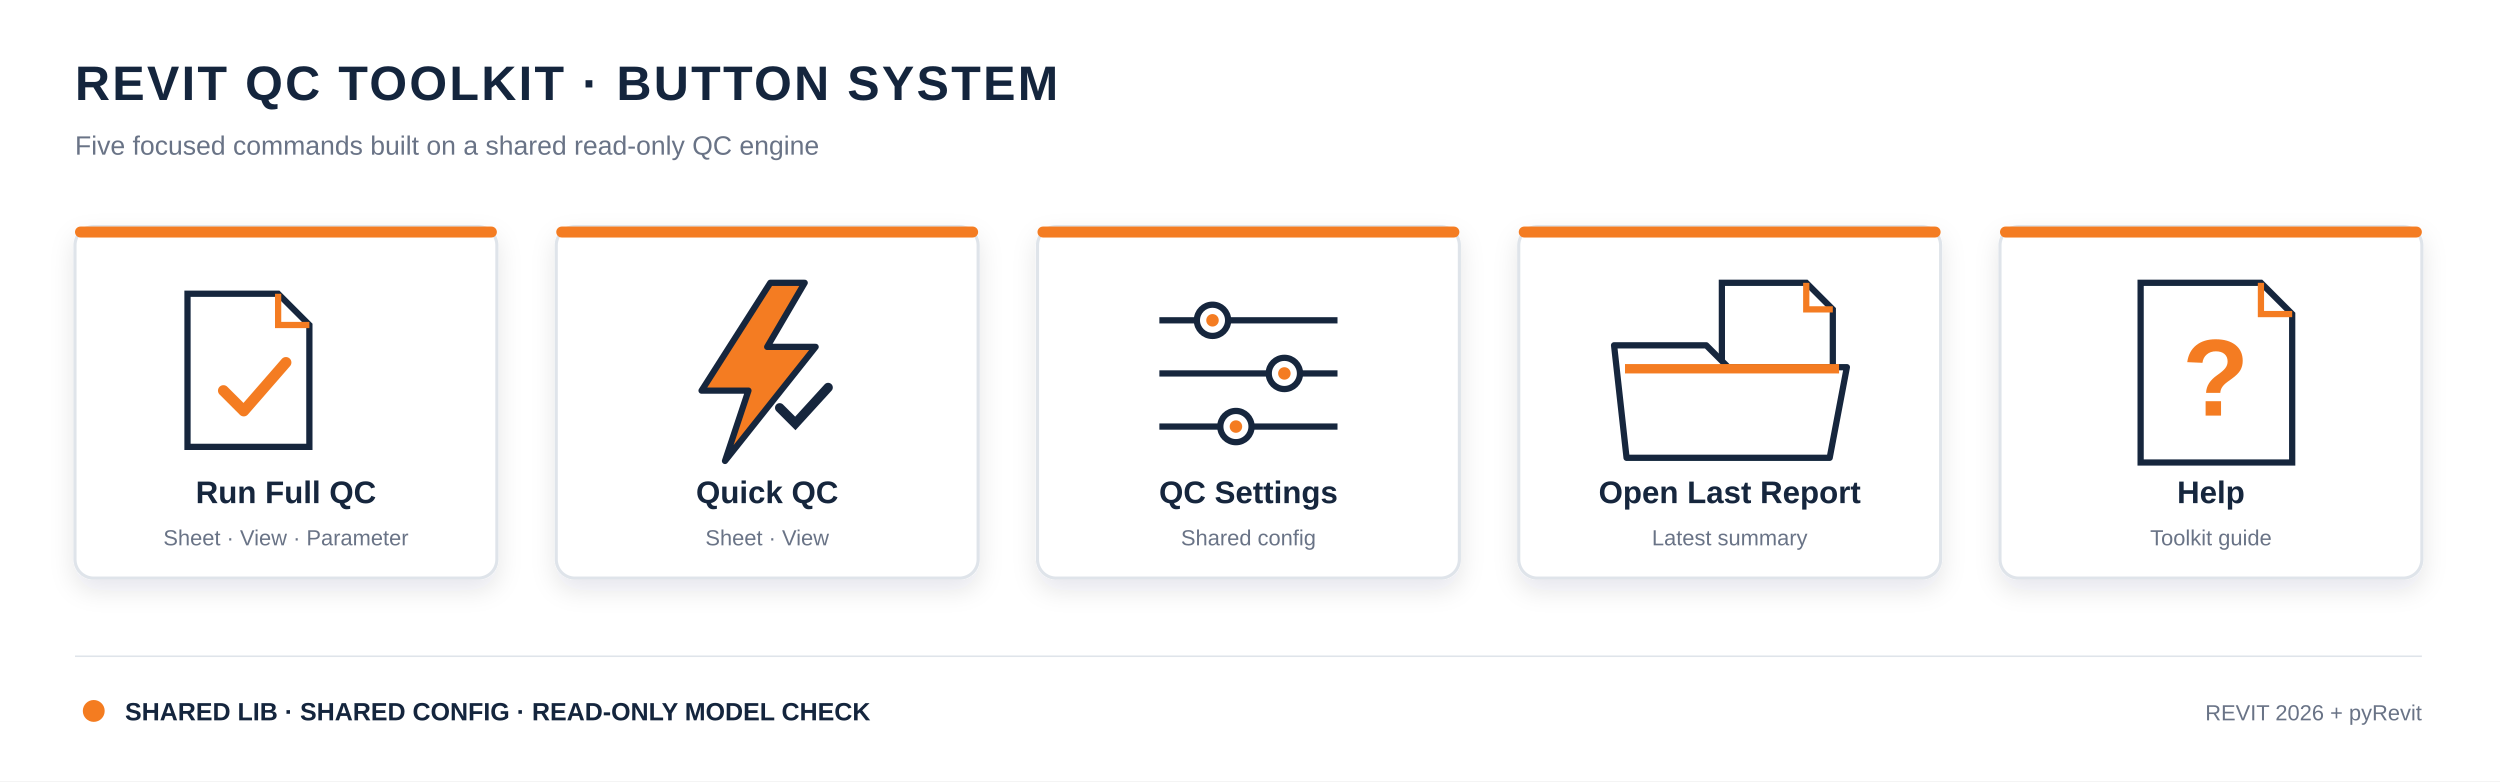
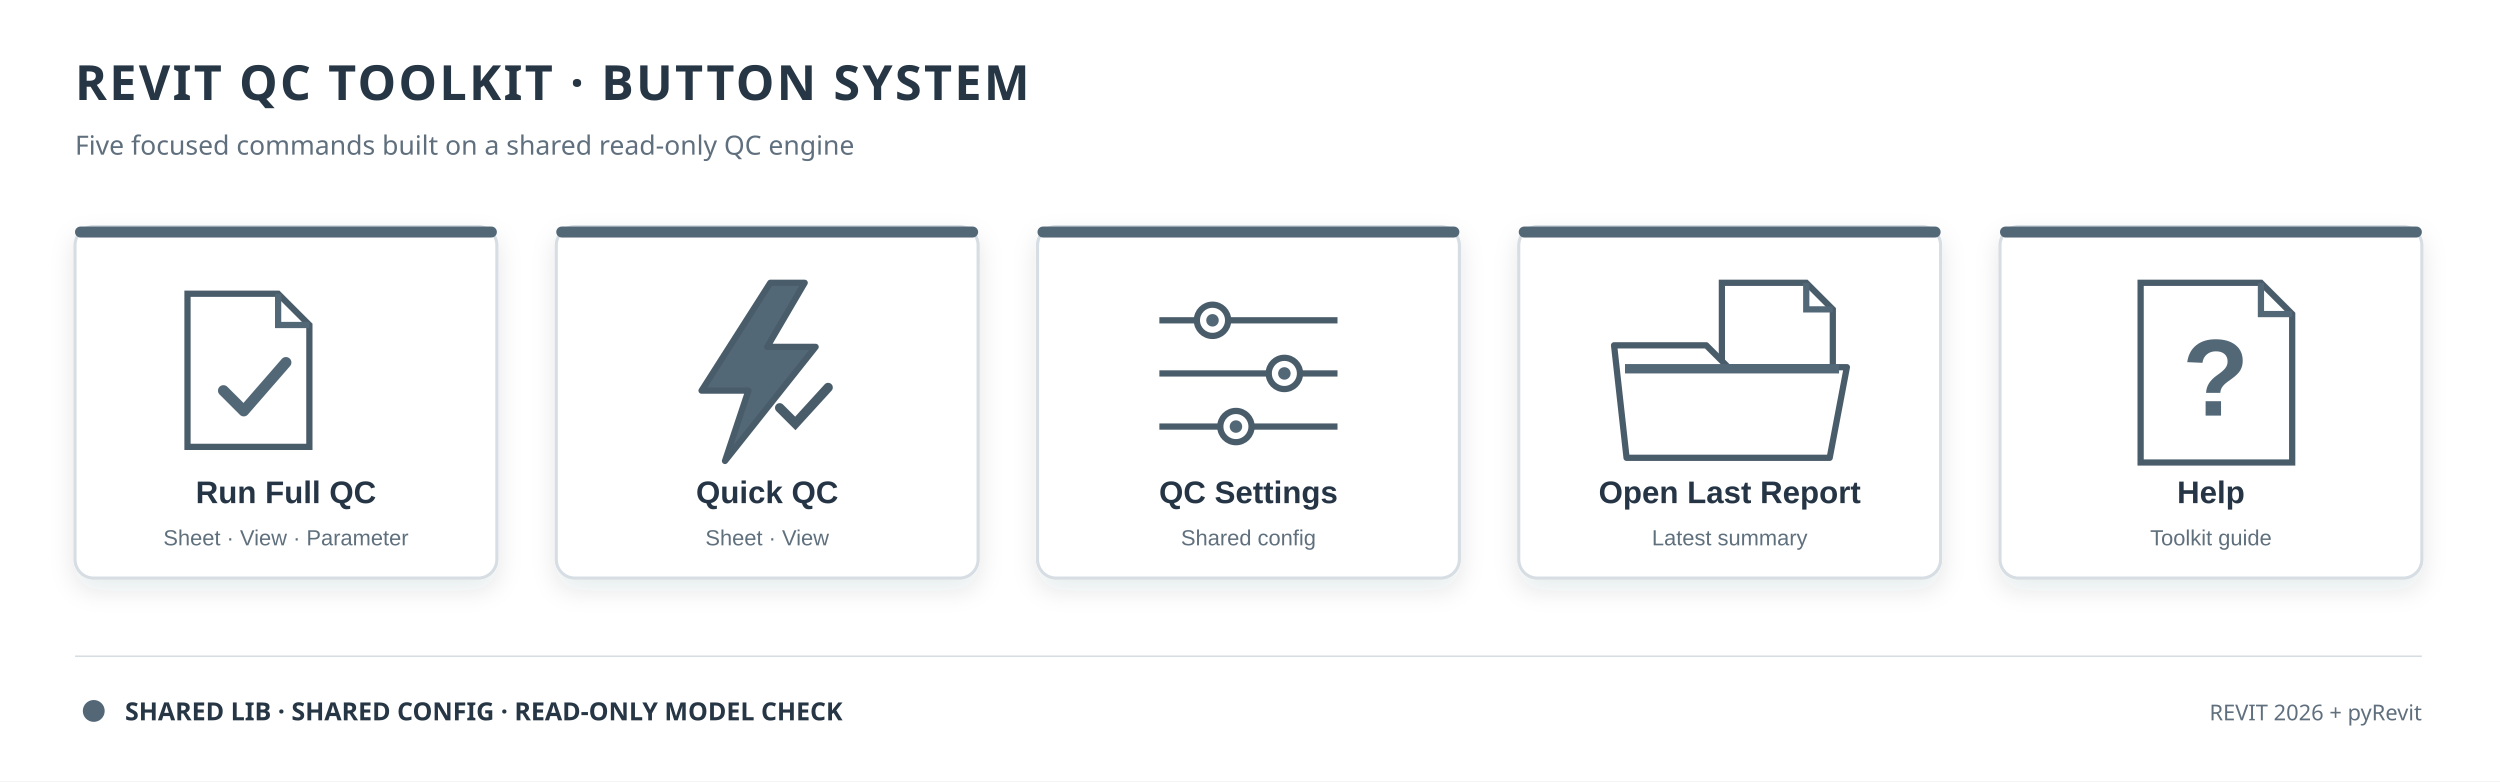
<svg xmlns="http://www.w3.org/2000/svg" width="1600" height="500" viewBox="0 0 1600 500" role="img" aria-labelledby="title desc">
  <defs>
    <filter id="shadow" x="-15%" y="-20%" width="130%" height="160%">
-       <feDropShadow dx="0" dy="7" stdDeviation="8" flood-color="#14253d" flood-opacity="0.10" />
+       <feDropShadow dx="0" dy="7" stdDeviation="8" flood-color="#263645" flood-opacity="0.10" />
    </filter>
  </defs>
  <rect width="1600" height="500" fill="#ffffff" />
-   <text x="48" y="64" fill="#14253d" font-family="Arial, 'Noto Sans KR', sans-serif" font-size="31" font-weight="700" letter-spacing="1.5">REVIT QC TOOLKIT · BUTTON SYSTEM</text>
-   <text x="48" y="99" fill="#697386" font-family="Arial, 'Noto Sans KR', sans-serif" font-size="17">Five focused commands built on a shared read-only QC engine</text>
+   <text x="48" y="64" fill="#263645" font-family="SUIT, Pretendard, 'Malgun Gothic', 'Segoe UI', sans-serif" font-size="31" font-weight="700" letter-spacing="1.5">REVIT QC TOOLKIT · BUTTON SYSTEM</text>
+   <text x="48" y="99" fill="#5F6F7D" font-family="SUIT, Pretendard, 'Malgun Gothic', 'Segoe UI', sans-serif" font-size="17">Five focused commands built on a shared read-only QC engine</text>
  <g font-family="Arial, 'Noto Sans KR', sans-serif" filter="url(#shadow)">
    <g transform="translate(48 145)">
-       <rect width="270" height="225" rx="12" fill="#ffffff" stroke="#dfe4ea" stroke-width="2" />
-       <rect width="270" height="7" rx="3.5" fill="#f47c20" />
-       <path d="M72 43h58l20 20v78H72z" fill="#fff" stroke="#14253d" stroke-width="4" />
-       <path d="M130 43v20h20" fill="none" stroke="#f47c20" stroke-width="4" />
-       <path d="M95 105l13 13 27-31" fill="none" stroke="#f47c20" stroke-width="7" stroke-linecap="round" stroke-linejoin="round" />
-       <text x="135" y="177" text-anchor="middle" fill="#14253d" font-size="20" font-weight="700">Run Full QC</text>
-       <text x="135" y="204" text-anchor="middle" fill="#697386" font-size="14">Sheet · View · Parameter</text>
+       <rect width="270" height="225" rx="12" fill="#ffffff" stroke="#D6DDE3" stroke-width="2" />
+       <rect width="270" height="7" rx="3.5" fill="#536777" />
+       <path d="M72 43h58l20 20v78H72z" fill="#fff" stroke="#4A5B6A" stroke-width="4" />
+       <path d="M130 43v20h20" fill="none" stroke="#536777" stroke-width="4" />
+       <path d="M95 105l13 13 27-31" fill="none" stroke="#536777" stroke-width="7" stroke-linecap="round" stroke-linejoin="round" />
+       <text x="135" y="177" text-anchor="middle" fill="#263645" font-size="20" font-weight="700">Run Full QC</text>
+       <text x="135" y="204" text-anchor="middle" fill="#5F6F7D" font-size="14">Sheet · View · Parameter</text>
    </g>
    <g transform="translate(356 145)">
-       <rect width="270" height="225" rx="12" fill="#ffffff" stroke="#dfe4ea" stroke-width="2" />
-       <rect width="270" height="7" rx="3.5" fill="#f47c20" />
-       <path d="M137 36L93 105h30l-15 45 58-73h-31l24-41z" fill="#f47c20" stroke="#14253d" stroke-width="4" stroke-linejoin="round" />
-       <path d="M143 116l10 10 21-23" fill="none" stroke="#14253d" stroke-width="6" stroke-linecap="round" />
-       <text x="135" y="177" text-anchor="middle" fill="#14253d" font-size="20" font-weight="700">Quick QC</text>
-       <text x="135" y="204" text-anchor="middle" fill="#697386" font-size="14">Sheet · View</text>
+       <rect width="270" height="225" rx="12" fill="#ffffff" stroke="#D6DDE3" stroke-width="2" />
+       <rect width="270" height="7" rx="3.5" fill="#536777" />
+       <path d="M137 36L93 105h30l-15 45 58-73h-31l24-41z" fill="#536777" stroke="#4A5B6A" stroke-width="4" stroke-linejoin="round" />
+       <path d="M143 116l10 10 21-23" fill="none" stroke="#4A5B6A" stroke-width="6" stroke-linecap="round" />
+       <text x="135" y="177" text-anchor="middle" fill="#263645" font-size="20" font-weight="700">Quick QC</text>
+       <text x="135" y="204" text-anchor="middle" fill="#5F6F7D" font-size="14">Sheet · View</text>
    </g>
    <g transform="translate(664 145)">
-       <rect width="270" height="225" rx="12" fill="#ffffff" stroke="#dfe4ea" stroke-width="2" />
-       <rect width="270" height="7" rx="3.5" fill="#f47c20" />
-       <g stroke="#14253d" stroke-width="4" fill="#fff">
+       <rect width="270" height="225" rx="12" fill="#ffffff" stroke="#D6DDE3" stroke-width="2" />
+       <rect width="270" height="7" rx="3.5" fill="#536777" />
+       <g stroke="#4A5B6A" stroke-width="4" fill="#fff">
        <path d="M78 60h114M78 94h114M78 128h114" />
        <circle cx="112" cy="60" r="10" />
        <circle cx="158" cy="94" r="10" />
        <circle cx="127" cy="128" r="10" />
      </g>
-       <g fill="#f47c20">
+       <g fill="#536777">
        <circle cx="112" cy="60" r="4" />
        <circle cx="158" cy="94" r="4" />
        <circle cx="127" cy="128" r="4" />
      </g>
-       <text x="135" y="177" text-anchor="middle" fill="#14253d" font-size="20" font-weight="700">QC Settings</text>
-       <text x="135" y="204" text-anchor="middle" fill="#697386" font-size="14">Shared config</text>
+       <text x="135" y="177" text-anchor="middle" fill="#263645" font-size="20" font-weight="700">QC Settings</text>
+       <text x="135" y="204" text-anchor="middle" fill="#5F6F7D" font-size="14">Shared config</text>
    </g>
    <g transform="translate(972 145)">
-       <rect width="270" height="225" rx="12" fill="#ffffff" stroke="#dfe4ea" stroke-width="2" />
-       <rect width="270" height="7" rx="3.5" fill="#f47c20" />
-       <path d="M130 36h54l17 17v64h-71z" fill="#fff" stroke="#14253d" stroke-width="4" />
-       <path d="M184 36v17h17" fill="none" stroke="#f47c20" stroke-width="4" />
-       <path d="M61 76h59l14 14h76l-11 58H69z" fill="#fff" stroke="#14253d" stroke-width="4" stroke-linejoin="round" />
-       <path d="M68 91h137" stroke="#f47c20" stroke-width="6" />
-       <text x="135" y="177" text-anchor="middle" fill="#14253d" font-size="20" font-weight="700">Open Last Report</text>
-       <text x="135" y="204" text-anchor="middle" fill="#697386" font-size="14">Latest summary</text>
+       <rect width="270" height="225" rx="12" fill="#ffffff" stroke="#D6DDE3" stroke-width="2" />
+       <rect width="270" height="7" rx="3.5" fill="#536777" />
+       <path d="M130 36h54l17 17v64h-71z" fill="#fff" stroke="#4A5B6A" stroke-width="4" />
+       <path d="M184 36v17h17" fill="none" stroke="#536777" stroke-width="4" />
+       <path d="M61 76h59l14 14h76l-11 58H69z" fill="#fff" stroke="#4A5B6A" stroke-width="4" stroke-linejoin="round" />
+       <path d="M68 91h137" stroke="#536777" stroke-width="6" />
+       <text x="135" y="177" text-anchor="middle" fill="#263645" font-size="20" font-weight="700">Open Last Report</text>
+       <text x="135" y="204" text-anchor="middle" fill="#5F6F7D" font-size="14">Latest summary</text>
    </g>
    <g transform="translate(1280 145)">
-       <rect width="270" height="225" rx="12" fill="#ffffff" stroke="#dfe4ea" stroke-width="2" />
-       <rect width="270" height="7" rx="3.5" fill="#f47c20" />
-       <path d="M90 36h77l20 20v95H90z" fill="#fff" stroke="#14253d" stroke-width="4" />
-       <path d="M167 36v20h20" fill="none" stroke="#f47c20" stroke-width="4" />
-       <text x="138" y="121" text-anchor="middle" fill="#f47c20" font-size="70" font-weight="700">?</text>
-       <text x="135" y="177" text-anchor="middle" fill="#14253d" font-size="20" font-weight="700">Help</text>
-       <text x="135" y="204" text-anchor="middle" fill="#697386" font-size="14">Toolkit guide</text>
+       <rect width="270" height="225" rx="12" fill="#ffffff" stroke="#D6DDE3" stroke-width="2" />
+       <rect width="270" height="7" rx="3.5" fill="#536777" />
+       <path d="M90 36h77l20 20v95H90z" fill="#fff" stroke="#4A5B6A" stroke-width="4" />
+       <path d="M167 36v20h20" fill="none" stroke="#536777" stroke-width="4" />
+       <text x="138" y="121" text-anchor="middle" fill="#536777" font-size="70" font-weight="700">?</text>
+       <text x="135" y="177" text-anchor="middle" fill="#263645" font-size="20" font-weight="700">Help</text>
+       <text x="135" y="204" text-anchor="middle" fill="#5F6F7D" font-size="14">Toolkit guide</text>
    </g>
  </g>
-   <line x1="48" y1="420" x2="1550" y2="420" stroke="#dfe4ea" />
-   <circle cx="60" cy="455" r="7" fill="#f47c20" />
-   <text x="80" y="461" fill="#14253d" font-family="Arial, 'Noto Sans KR', sans-serif" font-size="16" font-weight="700">SHARED LIB · SHARED CONFIG · READ-ONLY MODEL CHECK</text>
-   <text x="1550" y="461" text-anchor="end" fill="#697386" font-family="Arial, 'Noto Sans KR', sans-serif" font-size="14">REVIT 2026 + pyRevit</text>
+   <line x1="48" y1="420" x2="1550" y2="420" stroke="#D6DDE3" />
+   <circle cx="60" cy="455" r="7" fill="#536777" />
+   <text x="80" y="461" fill="#263645" font-family="SUIT, Pretendard, 'Malgun Gothic', 'Segoe UI', sans-serif" font-size="16" font-weight="700">SHARED LIB · SHARED CONFIG · READ-ONLY MODEL CHECK</text>
+   <text x="1550" y="461" text-anchor="end" fill="#5F6F7D" font-family="SUIT, Pretendard, 'Malgun Gothic', 'Segoe UI', sans-serif" font-size="14">REVIT 2026 + pyRevit</text>
</svg>
